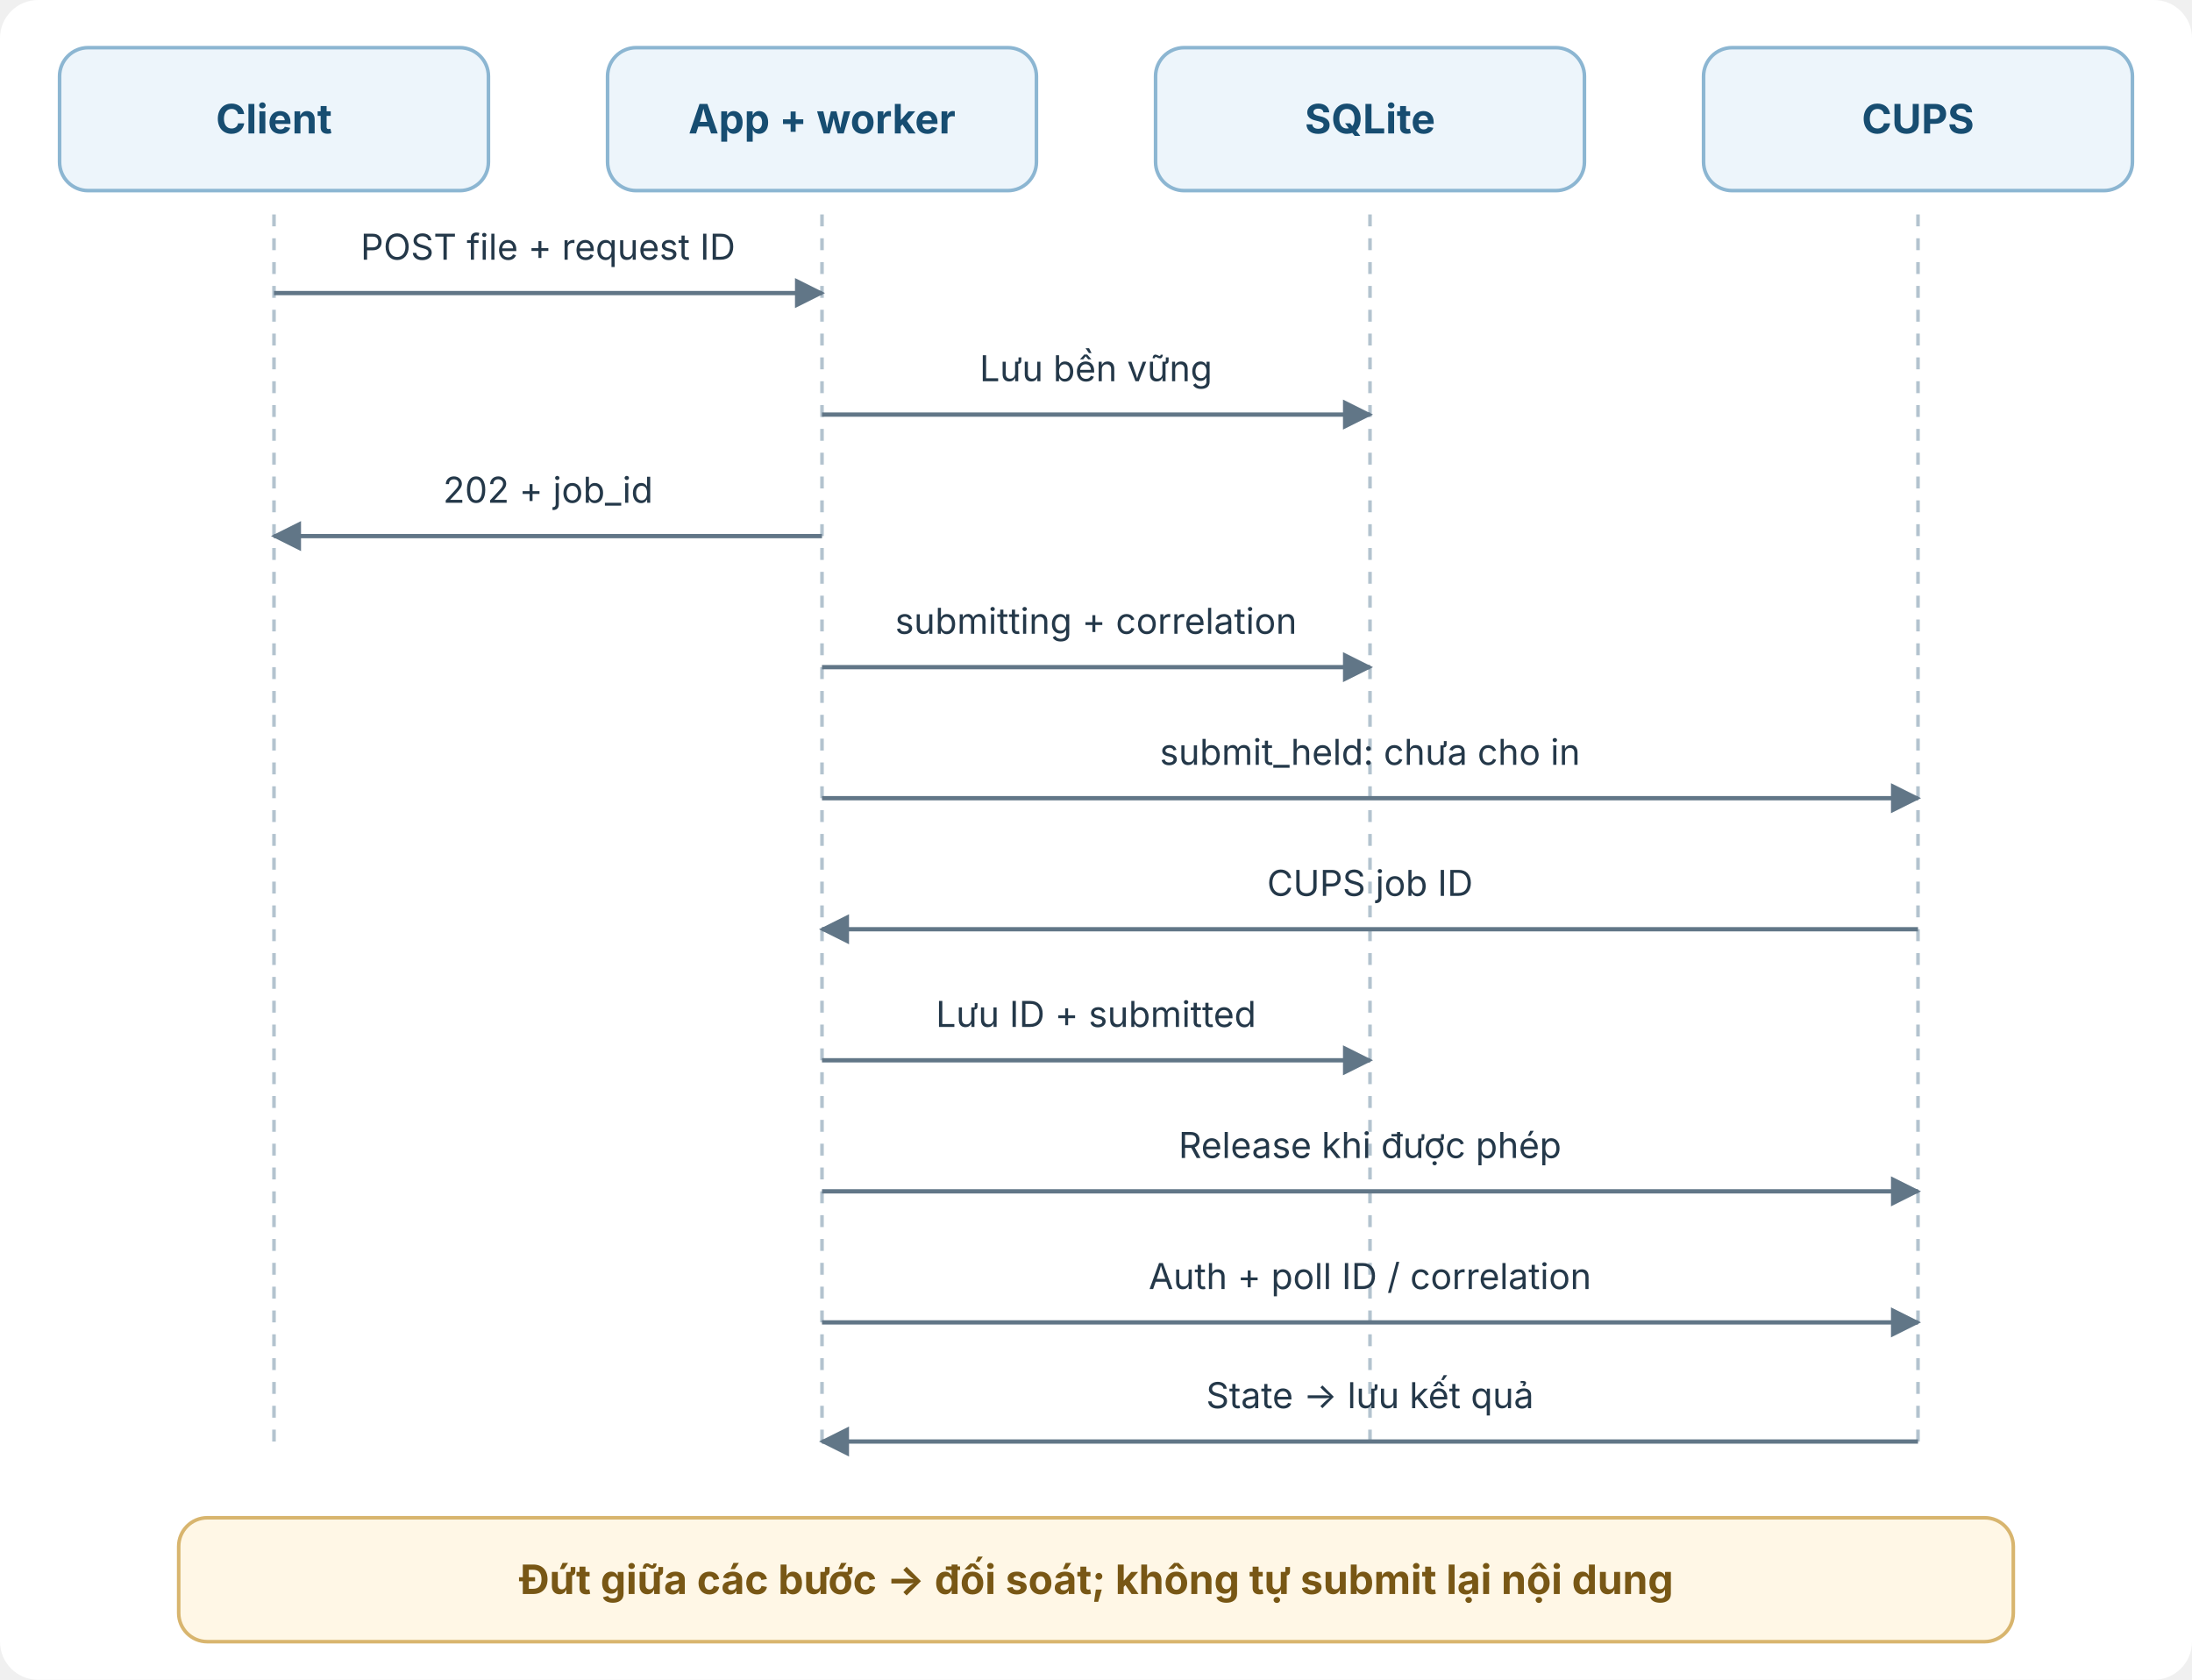
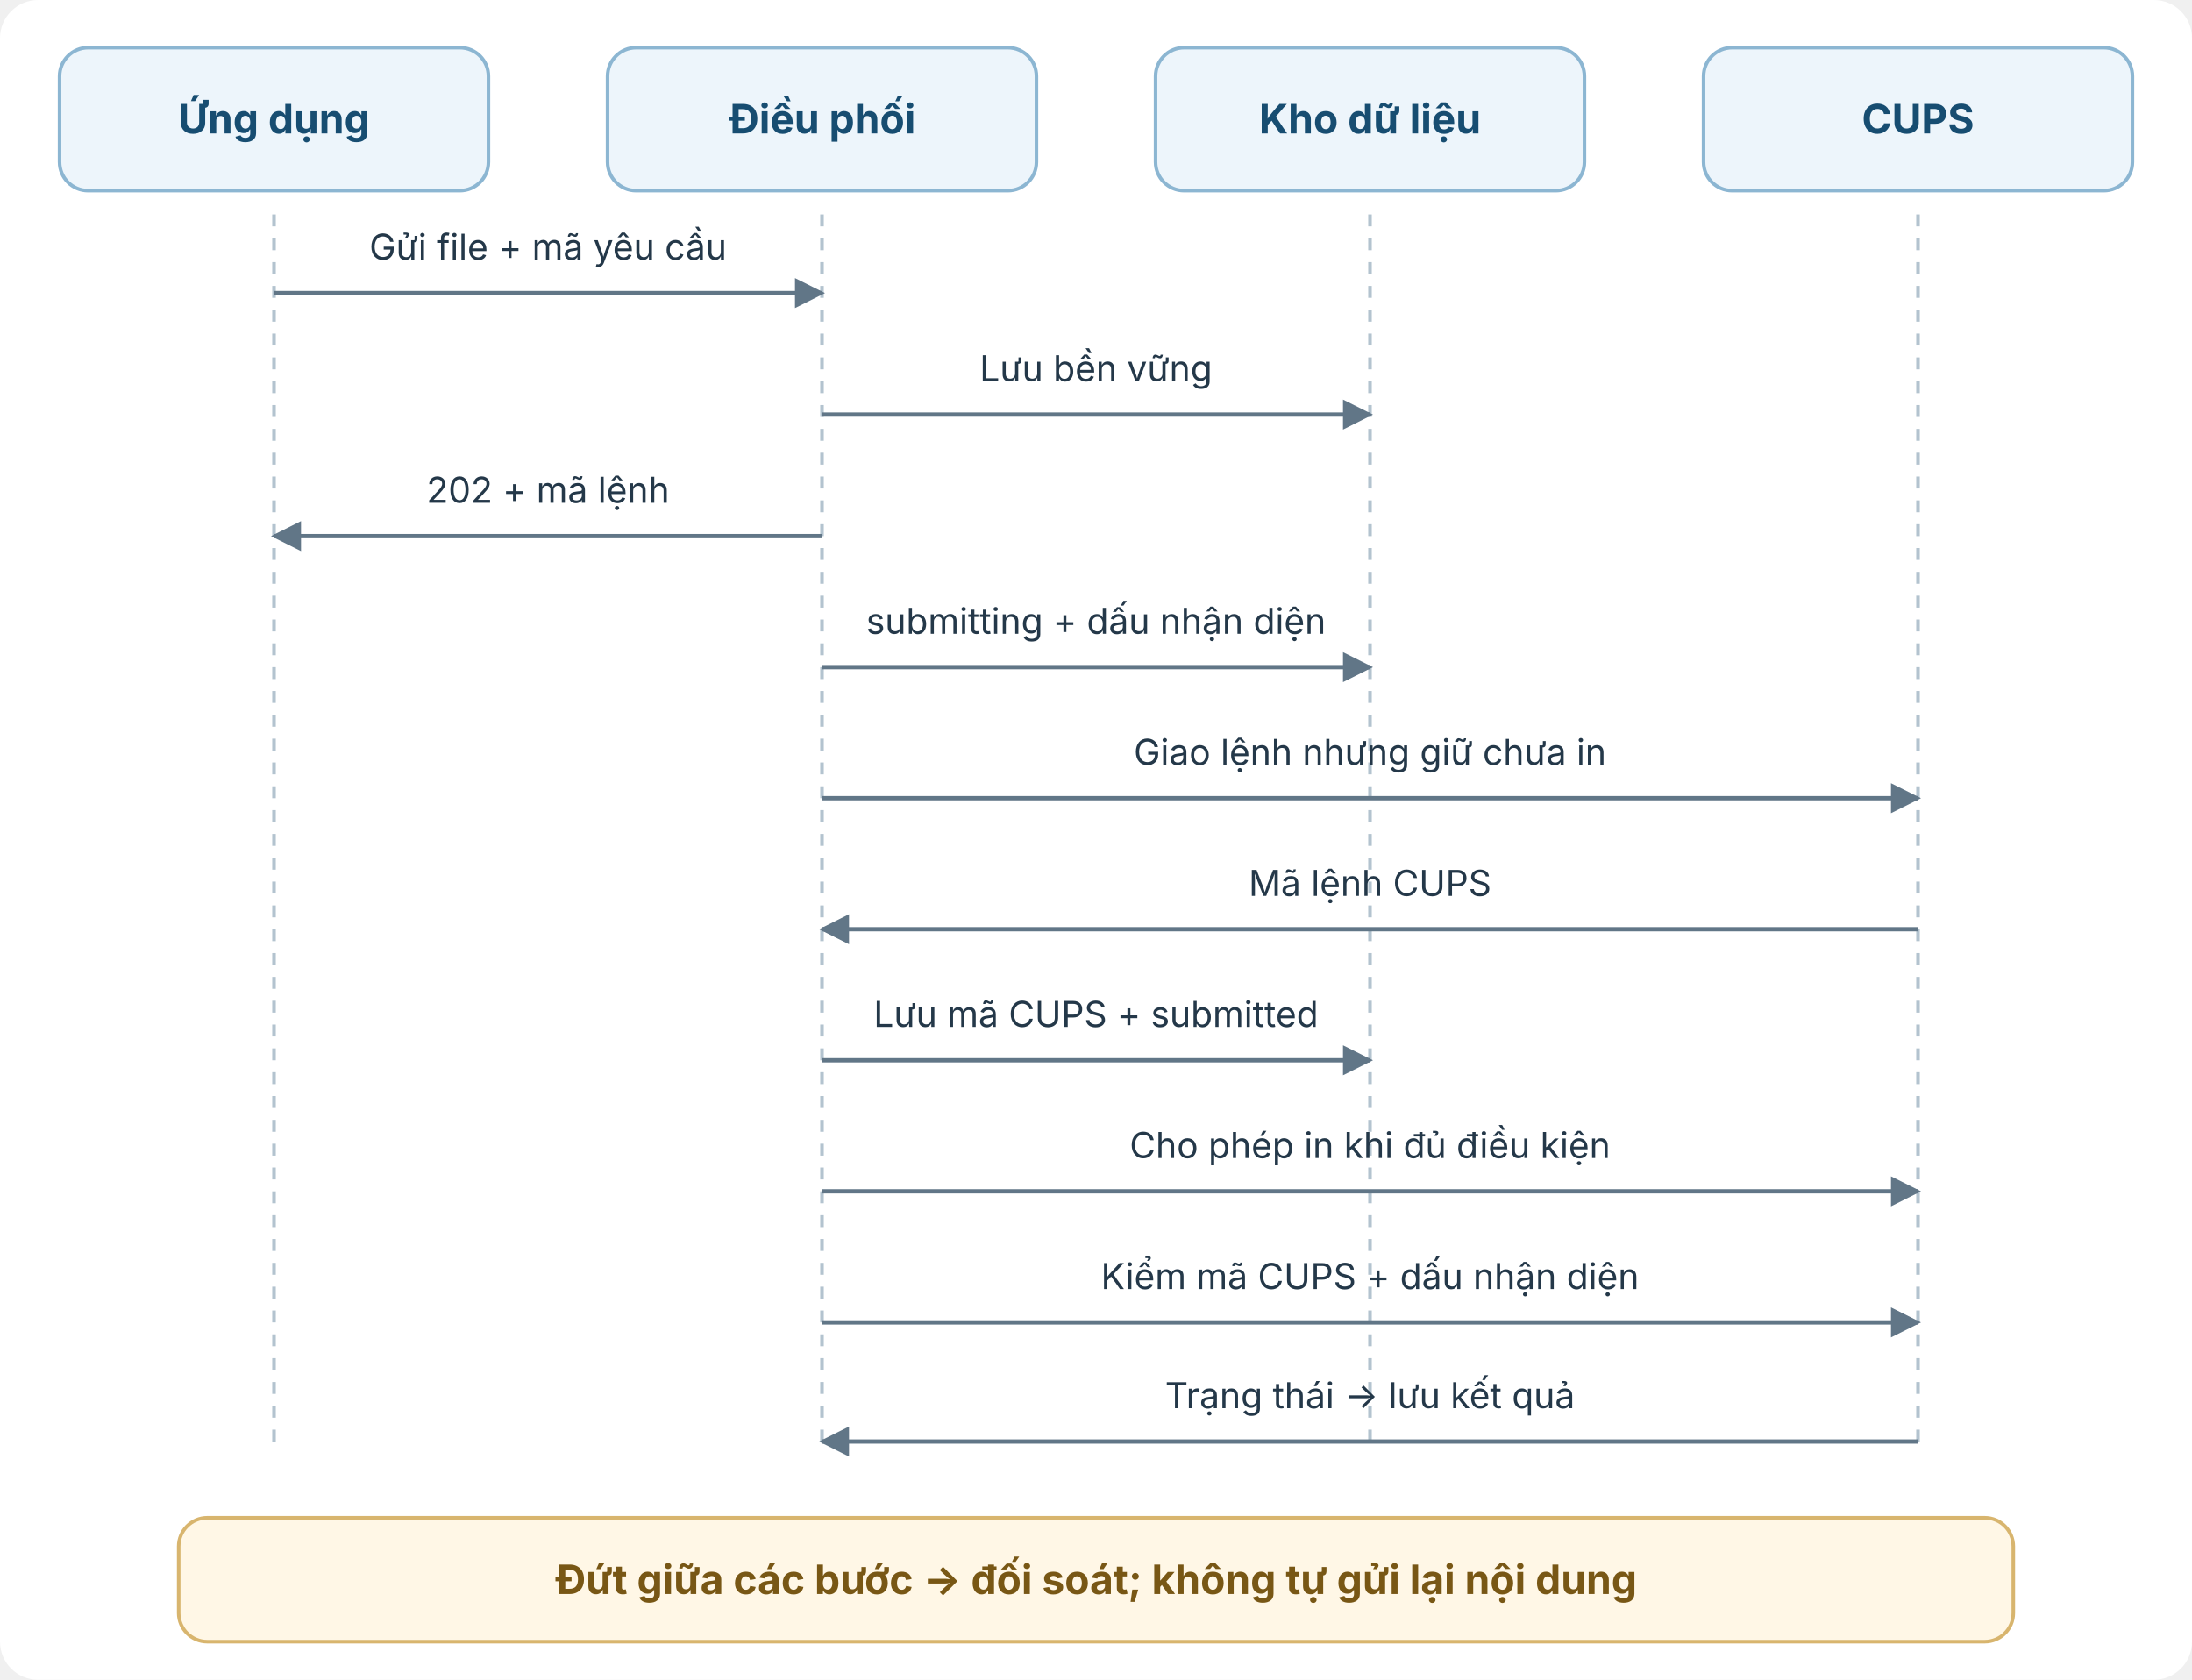
<svg xmlns="http://www.w3.org/2000/svg" viewBox="0 0 920 705" width="920" height="705" role="img" aria-labelledby="04-cups-handoff-title 04-cups-handoff-desc" font-family="system-ui, -apple-system, Segoe UI, sans-serif">
  <defs>
    <marker id="04-cups-handoff-arrow" viewBox="0 0 10 10" refX="9" refY="5" markerWidth="7" markerHeight="7" orient="auto-start-reverse">
      <path d="M 0 0 L 10 5 L 0 10 z" fill="#617687" />
    </marker>
  </defs>
  <rect width="920" height="100%" rx="16" fill="#fff" />
  <line x1="115" y1="90" x2="115" y2="610" stroke="#b3c3cf" stroke-width="1.5" stroke-dasharray="5 5" />
  <line x1="345" y1="90" x2="345" y2="610" stroke="#b3c3cf" stroke-width="1.5" stroke-dasharray="5 5" />
  <line x1="575" y1="90" x2="575" y2="610" stroke="#b3c3cf" stroke-width="1.5" stroke-dasharray="5 5" />
  <line x1="805" y1="90" x2="805" y2="610" stroke="#b3c3cf" stroke-width="1.5" stroke-dasharray="5 5" />
  <polyline points="115,123 345,123" fill="none" stroke="#617687" stroke-width="1.8" marker-end="url(#04-cups-handoff-arrow)" />
  <polyline points="345,174 575,174" fill="none" stroke="#617687" stroke-width="1.8" marker-end="url(#04-cups-handoff-arrow)" />
  <polyline points="345,225 115,225" fill="none" stroke="#617687" stroke-width="1.8" marker-end="url(#04-cups-handoff-arrow)" />
  <polyline points="345,280 575,280" fill="none" stroke="#617687" stroke-width="1.8" marker-end="url(#04-cups-handoff-arrow)" />
  <polyline points="345,335 805,335" fill="none" stroke="#617687" stroke-width="1.8" marker-end="url(#04-cups-handoff-arrow)" />
  <polyline points="805,390 345,390" fill="none" stroke="#617687" stroke-width="1.8" marker-end="url(#04-cups-handoff-arrow)" />
  <polyline points="345,445 575,445" fill="none" stroke="#617687" stroke-width="1.8" marker-end="url(#04-cups-handoff-arrow)" />
  <polyline points="345,500 805,500" fill="none" stroke="#617687" stroke-width="1.8" marker-end="url(#04-cups-handoff-arrow)" />
  <polyline points="345,555 805,555" fill="none" stroke="#617687" stroke-width="1.8" marker-end="url(#04-cups-handoff-arrow)" />
  <polyline points="805,605 345,605" fill="none" stroke="#617687" stroke-width="1.8" marker-end="url(#04-cups-handoff-arrow)" />
  <g data-box="true">
    <rect x="25" y="20" width="180" height="60" rx="12" fill="#edf5fb" stroke="#8cb6d2" stroke-width="1.5" />
    <text x="115" y="56" fill="#174d71" font-size="17" font-weight="650" text-anchor="middle">
-       <tspan x="115" dy="0">Client</tspan>
+       <tspan x="115" dy="0">Ứng dụng</tspan>
    </text>
  </g>
  <g data-box="true">
    <rect x="255" y="20" width="180" height="60" rx="12" fill="#edf5fb" stroke="#8cb6d2" stroke-width="1.5" />
    <text x="345" y="56" fill="#174d71" font-size="17" font-weight="650" text-anchor="middle">
-       <tspan x="345" dy="0">App + worker</tspan>
+       <tspan x="345" dy="0">Điều phối</tspan>
    </text>
  </g>
  <g data-box="true">
    <rect x="485" y="20" width="180" height="60" rx="12" fill="#edf5fb" stroke="#8cb6d2" stroke-width="1.5" />
    <text x="575" y="56" fill="#174d71" font-size="17" font-weight="650" text-anchor="middle">
-       <tspan x="575" dy="0">SQLite</tspan>
+       <tspan x="575" dy="0">Kho dữ liệu</tspan>
    </text>
  </g>
  <g data-box="true">
    <rect x="715" y="20" width="180" height="60" rx="12" fill="#edf5fb" stroke="#8cb6d2" stroke-width="1.5" />
    <text x="805" y="56" fill="#174d71" font-size="17" font-weight="650" text-anchor="middle">
      <tspan x="805" dy="0">CUPS</tspan>
    </text>
  </g>
  <text x="230" y="109" fill="#243849" font-size="15" font-weight="400" text-anchor="middle">
-     <tspan x="230" dy="0">POST file + request ID</tspan>
+     <tspan x="230" dy="0">Gửi file + mã yêu cầu</tspan>
  </text>
  <text x="460" y="160" fill="#243849" font-size="15" font-weight="400" text-anchor="middle">
    <tspan x="460" dy="0">Lưu bền vững</tspan>
  </text>
  <text x="230" y="211" fill="#243849" font-size="15" font-weight="400" text-anchor="middle">
-     <tspan x="230" dy="0">202 + job_id</tspan>
+     <tspan x="230" dy="0">202 + mã lệnh</tspan>
  </text>
  <text x="460" y="266" fill="#243849" font-size="15" font-weight="400" text-anchor="middle">
-     <tspan x="460" dy="0">submitting + correlation</tspan>
+     <tspan x="460" dy="0">submitting + dấu nhận diện</tspan>
  </text>
  <text x="575" y="321" fill="#243849" font-size="15" font-weight="400" text-anchor="middle">
-     <tspan x="575" dy="0">submit_held: chưa cho in</tspan>
+     <tspan x="575" dy="0">Giao lệnh nhưng giữ chưa in</tspan>
  </text>
  <text x="575" y="376" fill="#243849" font-size="15" font-weight="400" text-anchor="middle">
-     <tspan x="575" dy="0">CUPS job ID</tspan>
+     <tspan x="575" dy="0">Mã lệnh CUPS</tspan>
  </text>
  <text x="460" y="431" fill="#243849" font-size="15" font-weight="400" text-anchor="middle">
-     <tspan x="460" dy="0">Lưu ID + submitted</tspan>
+     <tspan x="460" dy="0">Lưu mã CUPS + submitted</tspan>
  </text>
  <text x="575" y="486" fill="#243849" font-size="15" font-weight="400" text-anchor="middle">
-     <tspan x="575" dy="0">Release khi được phép</tspan>
+     <tspan x="575" dy="0">Cho phép in khi đủ điều kiện</tspan>
  </text>
  <text x="575" y="541" fill="#243849" font-size="15" font-weight="400" text-anchor="middle">
-     <tspan x="575" dy="0">Auth + poll ID / correlation</tspan>
+     <tspan x="575" dy="0">Kiểm mã CUPS + dấu nhận diện</tspan>
  </text>
  <text x="575" y="591" fill="#243849" font-size="15" font-weight="400" text-anchor="middle">
-     <tspan x="575" dy="0">State → lưu kết quả</tspan>
+     <tspan x="575" dy="0">Trạng thái → lưu kết quả</tspan>
  </text>
  <g data-box="true">
    <rect x="75" y="637" width="770" height="52" rx="12" fill="#fff7e6" stroke="#d8b56e" stroke-width="1.5" />
    <text x="460" y="669" fill="#785715" font-size="17" font-weight="650" text-anchor="middle">
-       <tspan x="460" dy="0">Đứt giữa các bước → đối soát; không tự submit lại nội dung</tspan>
+       <tspan x="460" dy="0">Đứt giữa các bước → đối soát; không tự gửi lại nội dung</tspan>
    </text>
  </g>
</svg>
